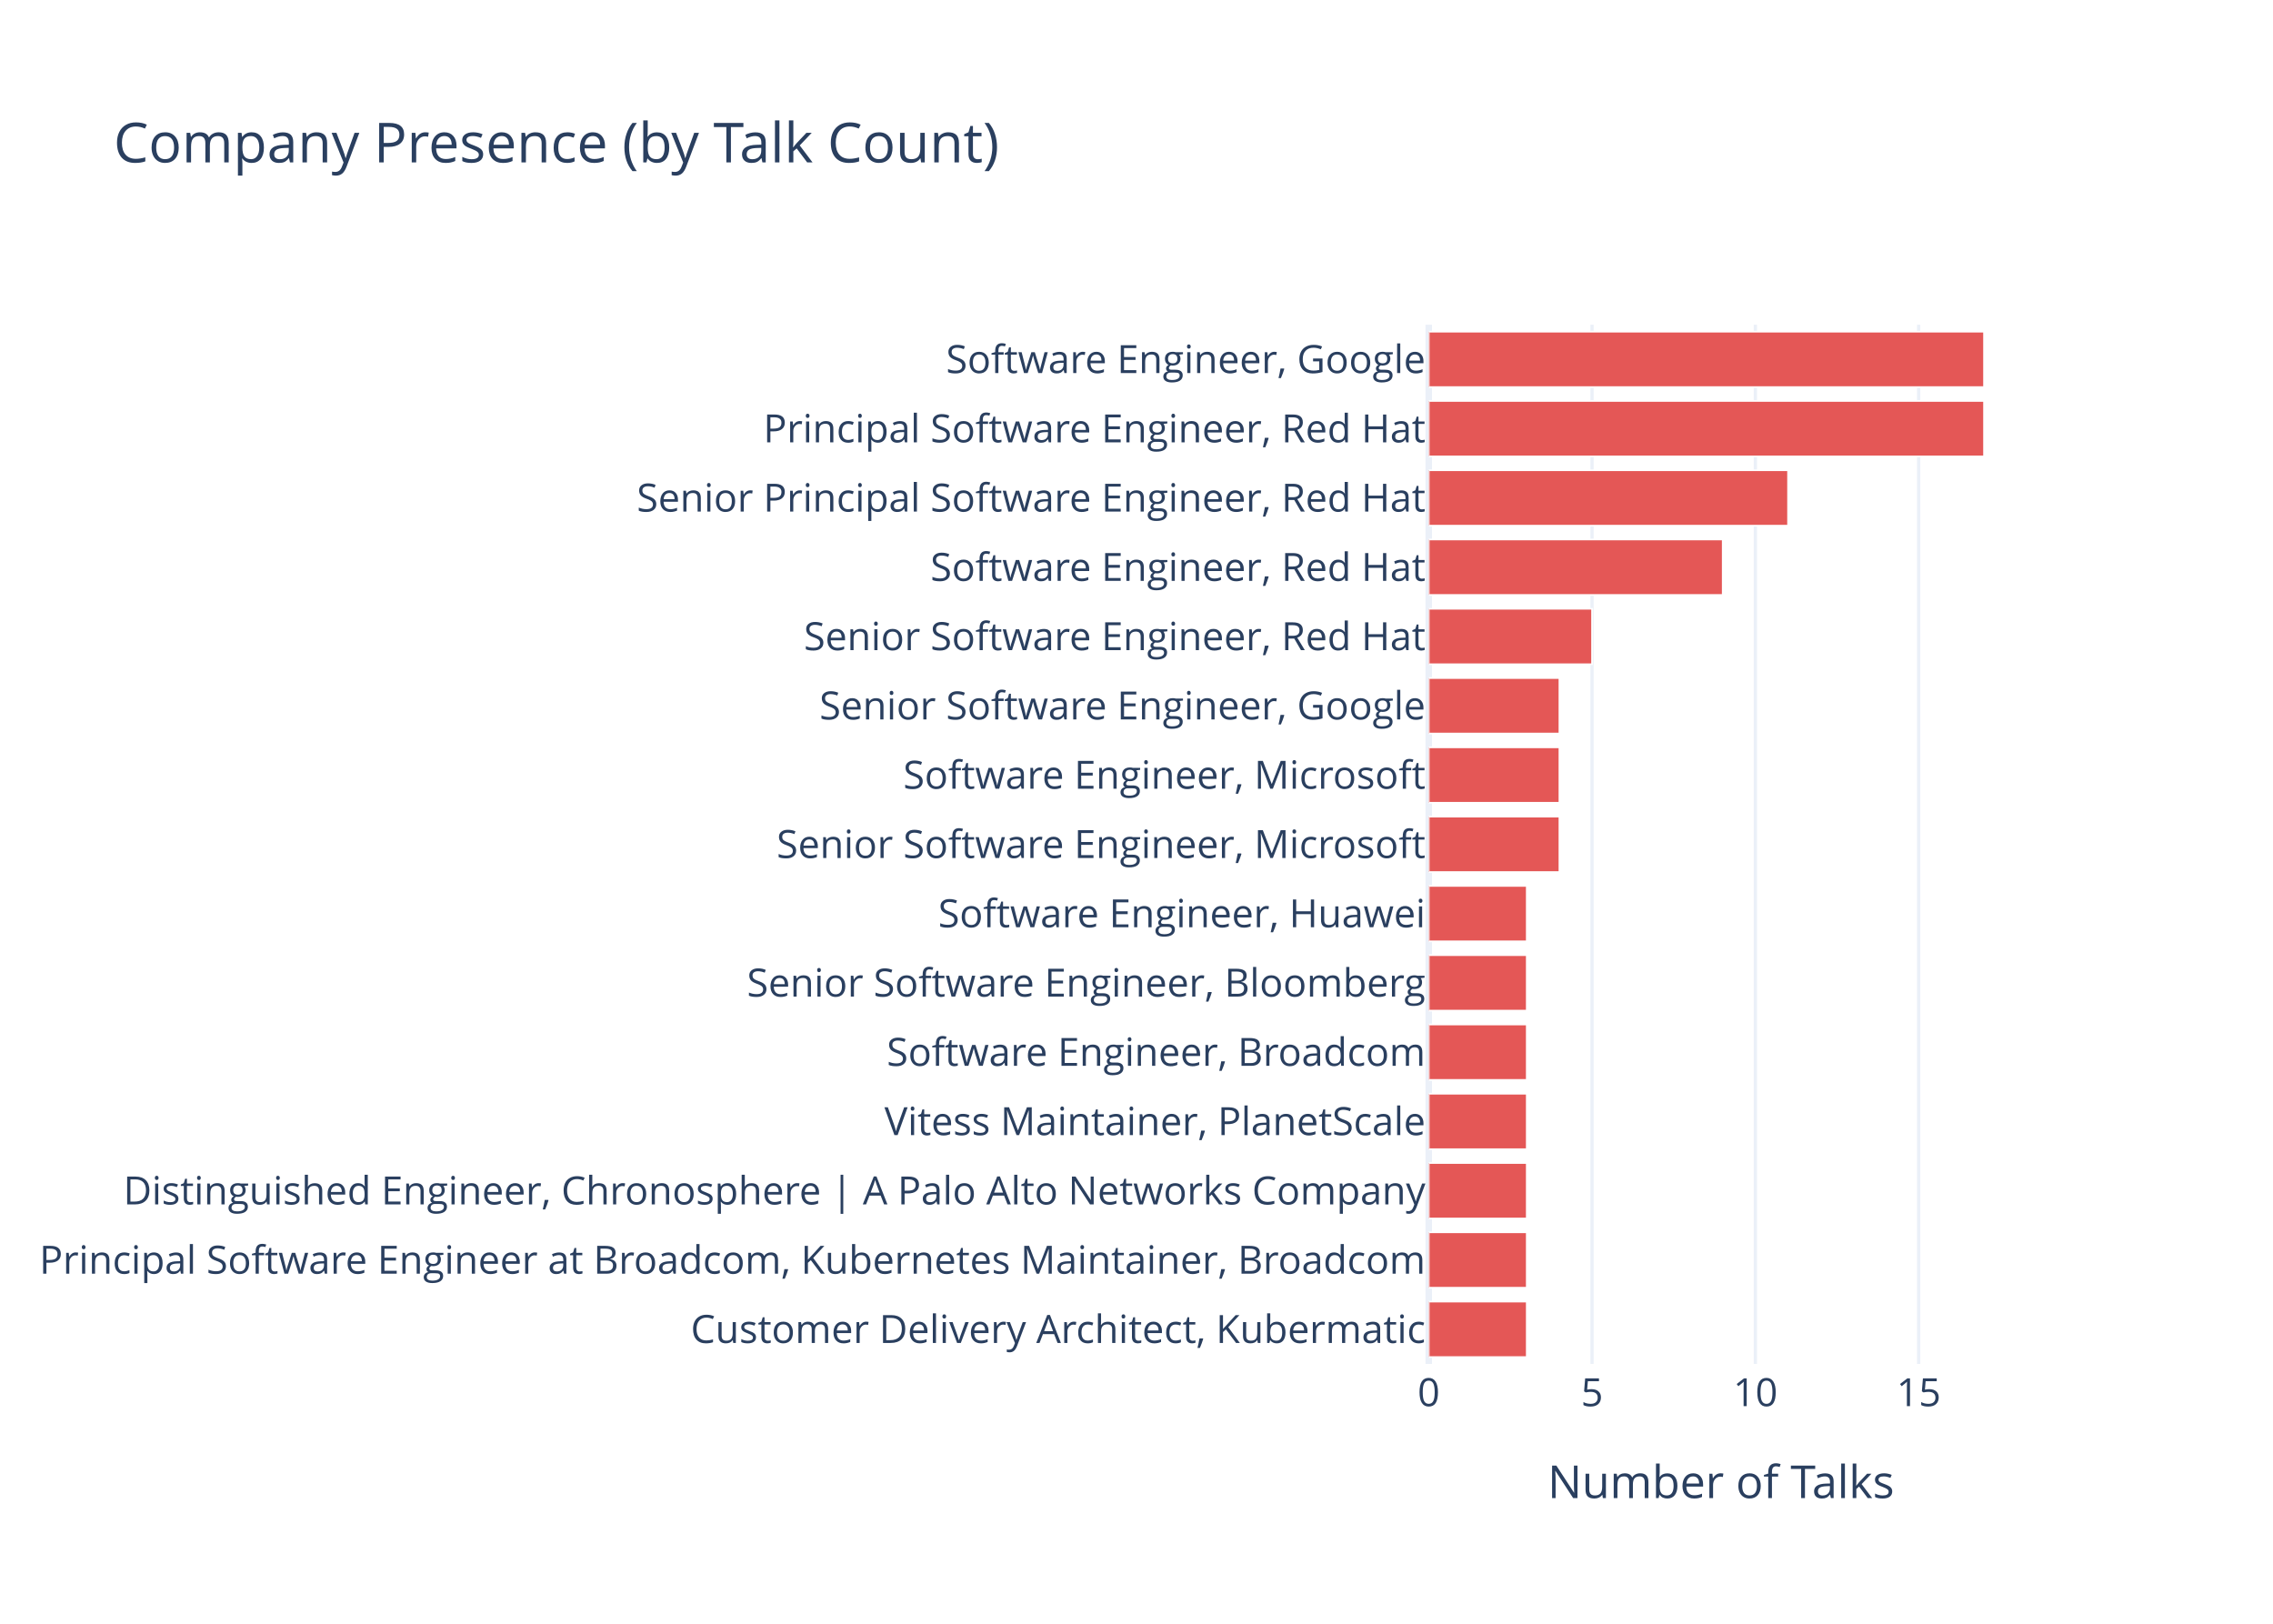
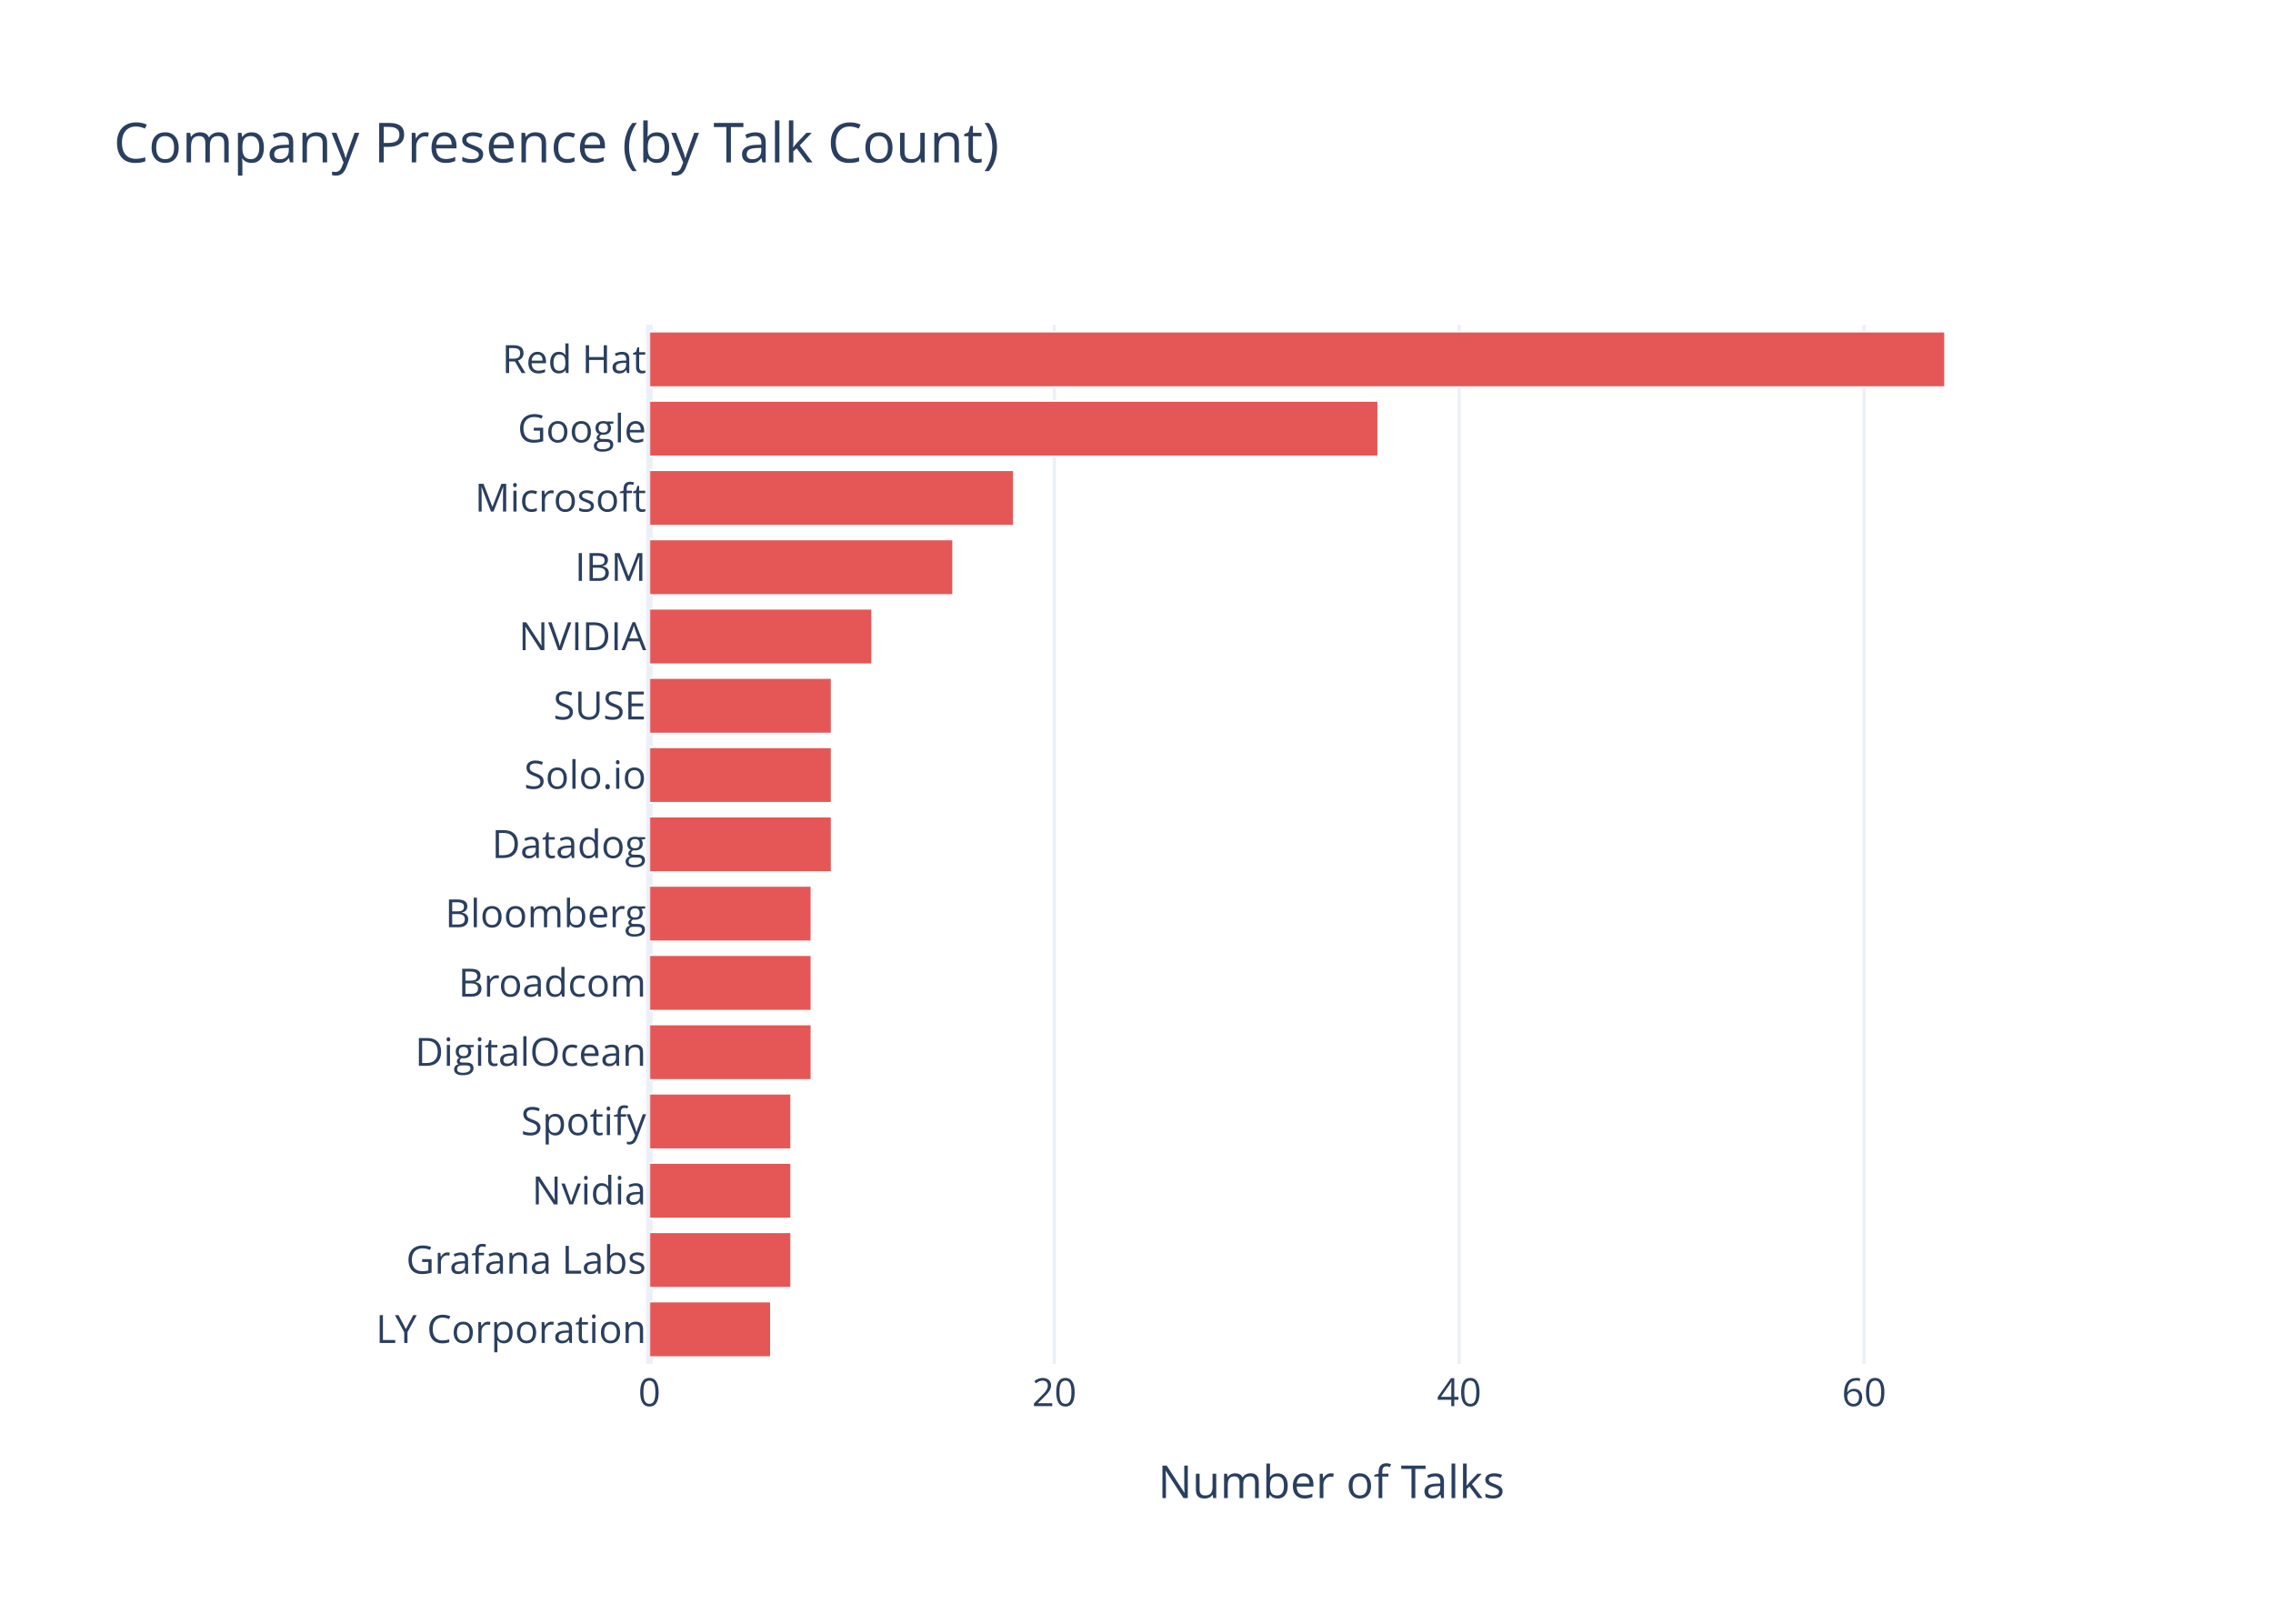
<svg xmlns="http://www.w3.org/2000/svg" class="main-svg" width="700" height="500" style="" viewBox="0 0 700 500">
  <rect x="0" y="0" width="700" height="500" style="fill: rgb(255, 255, 255); fill-opacity: 1;" />
-   <defs id="defs-277820">
+   <defs id="defs-9eef6a">
    <g class="clips">
-       <clipPath id="clip277820xyplot" class="plotclip">
-         <rect width="180" height="320" />
-       </clipPath>
-       <clipPath class="axesclip" id="clip277820x">
-         <rect x="440" y="0" width="180" height="500" />
-       </clipPath>
-       <clipPath class="axesclip" id="clip277820y">
+       <clipPath id="clip9eef6axyplot" class="plotclip">
+         <rect width="420" height="320" />
+       </clipPath>
+       <clipPath class="axesclip" id="clip9eef6ax">
+         <rect x="200" y="0" width="420" height="500" />
+       </clipPath>
+       <clipPath class="axesclip" id="clip9eef6ay">
        <rect x="0" y="100" width="700" height="320" />
      </clipPath>
-       <clipPath class="axesclip" id="clip277820xy">
-         <rect x="440" y="100" width="180" height="320" />
+       <clipPath class="axesclip" id="clip9eef6axy">
+         <rect x="200" y="100" width="420" height="320" />
      </clipPath>
    </g>
    <g class="gradients" />
    <g class="patterns" />
  </defs>
  <g class="bglayer" />
  <g class="layer-below">
    <g class="imagelayer" />
    <g class="shapelayer" />
  </g>
  <g class="cartesianlayer">
    <g class="subplot xy">
      <g class="layer-subplot">
        <g class="shapelayer" />
        <g class="imagelayer" />
      </g>
      <g class="minor-gridlayer">
        <g class="x" />
        <g class="y" />
      </g>
      <g class="gridlayer">
        <g class="x">
-           <path class="xgrid crisp" transform="translate(490.29,0)" d="M0,100v320" style="stroke: rgb(235, 240, 248); stroke-opacity: 1; stroke-width: 1px;" />
-           <path class="xgrid crisp" transform="translate(540.59,0)" d="M0,100v320" style="stroke: rgb(235, 240, 248); stroke-opacity: 1; stroke-width: 1px;" />
-           <path class="xgrid crisp" transform="translate(590.88,0)" d="M0,100v320" style="stroke: rgb(235, 240, 248); stroke-opacity: 1; stroke-width: 1px;" />
+           <path class="xgrid crisp" transform="translate(324.69,0)" d="M0,100v320" style="stroke: rgb(235, 240, 248); stroke-opacity: 1; stroke-width: 1px;" />
+           <path class="xgrid crisp" transform="translate(449.38,0)" d="M0,100v320" style="stroke: rgb(235, 240, 248); stroke-opacity: 1; stroke-width: 1px;" />
+           <path class="xgrid crisp" transform="translate(574.06,0)" d="M0,100v320" style="stroke: rgb(235, 240, 248); stroke-opacity: 1; stroke-width: 1px;" />
        </g>
        <g class="y" />
      </g>
      <g class="zerolinelayer">
-         <path class="xzl zl crisp" transform="translate(440,0)" d="M0,100v320" style="stroke: rgb(235, 240, 248); stroke-opacity: 1; stroke-width: 2px;" />
+         <path class="xzl zl crisp" transform="translate(200,0)" d="M0,100v320" style="stroke: rgb(235, 240, 248); stroke-opacity: 1; stroke-width: 2px;" />
      </g>
      <g class="layer-between">
        <g class="shapelayer" />
        <g class="imagelayer" />
      </g>
      <path class="xlines-below" />
      <path class="ylines-below" />
      <g class="overlines-below" />
      <g class="xaxislayer-below" />
      <g class="yaxislayer-below" />
      <g class="overaxes-below" />
      <g class="overplot">
-         <g class="xy" transform="translate(440,100)" clip-path="url(#clip277820xyplot)">
+         <g class="xy" transform="translate(200,100)" clip-path="url(#clip9eef6axyplot)">
          <g class="barlayer mlayer">
            <g class="trace bars" style="opacity: 1;">
              <g class="points">
                <g class="point">
-                   <path d="M0,2.13V19.2H171V2.13Z" style="vector-effect: none; opacity: 1; stroke-width: 0.5px; fill: rgb(228, 87, 86); fill-opacity: 1; stroke: rgb(255, 255, 255); stroke-opacity: 1;" />
-                 </g>
-                 <g class="point">
-                   <path d="M0,23.47V40.53H171V23.47Z" style="vector-effect: none; opacity: 1; stroke-width: 0.5px; fill: rgb(228, 87, 86); fill-opacity: 1; stroke: rgb(255, 255, 255); stroke-opacity: 1;" />
-                 </g>
-                 <g class="point">
-                   <path d="M0,44.8V61.87H110.65V44.8Z" style="vector-effect: none; opacity: 1; stroke-width: 0.5px; fill: rgb(228, 87, 86); fill-opacity: 1; stroke: rgb(255, 255, 255); stroke-opacity: 1;" />
-                 </g>
-                 <g class="point">
-                   <path d="M0,66.13V83.2H90.53V66.13Z" style="vector-effect: none; opacity: 1; stroke-width: 0.5px; fill: rgb(228, 87, 86); fill-opacity: 1; stroke: rgb(255, 255, 255); stroke-opacity: 1;" />
-                 </g>
-                 <g class="point">
-                   <path d="M0,87.47V104.53H50.29V87.47Z" style="vector-effect: none; opacity: 1; stroke-width: 0.5px; fill: rgb(228, 87, 86); fill-opacity: 1; stroke: rgb(255, 255, 255); stroke-opacity: 1;" />
-                 </g>
-                 <g class="point">
-                   <path d="M0,108.8V125.87H40.24V108.8Z" style="vector-effect: none; opacity: 1; stroke-width: 0.5px; fill: rgb(228, 87, 86); fill-opacity: 1; stroke: rgb(255, 255, 255); stroke-opacity: 1;" />
-                 </g>
-                 <g class="point">
-                   <path d="M0,130.13V147.2H40.24V130.13Z" style="vector-effect: none; opacity: 1; stroke-width: 0.5px; fill: rgb(228, 87, 86); fill-opacity: 1; stroke: rgb(255, 255, 255); stroke-opacity: 1;" />
-                 </g>
-                 <g class="point">
-                   <path d="M0,151.47V168.53H40.24V151.47Z" style="vector-effect: none; opacity: 1; stroke-width: 0.5px; fill: rgb(228, 87, 86); fill-opacity: 1; stroke: rgb(255, 255, 255); stroke-opacity: 1;" />
-                 </g>
-                 <g class="point">
-                   <path d="M0,172.8V189.87H30.18V172.8Z" style="vector-effect: none; opacity: 1; stroke-width: 0.5px; fill: rgb(228, 87, 86); fill-opacity: 1; stroke: rgb(255, 255, 255); stroke-opacity: 1;" />
-                 </g>
-                 <g class="point">
-                   <path d="M0,194.13V211.2H30.18V194.13Z" style="vector-effect: none; opacity: 1; stroke-width: 0.5px; fill: rgb(228, 87, 86); fill-opacity: 1; stroke: rgb(255, 255, 255); stroke-opacity: 1;" />
-                 </g>
-                 <g class="point">
-                   <path d="M0,215.47V232.53H30.18V215.47Z" style="vector-effect: none; opacity: 1; stroke-width: 0.5px; fill: rgb(228, 87, 86); fill-opacity: 1; stroke: rgb(255, 255, 255); stroke-opacity: 1;" />
-                 </g>
-                 <g class="point">
-                   <path d="M0,236.8V253.87H30.18V236.8Z" style="vector-effect: none; opacity: 1; stroke-width: 0.5px; fill: rgb(228, 87, 86); fill-opacity: 1; stroke: rgb(255, 255, 255); stroke-opacity: 1;" />
-                 </g>
-                 <g class="point">
-                   <path d="M0,258.13V275.2H30.18V258.13Z" style="vector-effect: none; opacity: 1; stroke-width: 0.5px; fill: rgb(228, 87, 86); fill-opacity: 1; stroke: rgb(255, 255, 255); stroke-opacity: 1;" />
-                 </g>
-                 <g class="point">
-                   <path d="M0,279.47V296.53H30.18V279.47Z" style="vector-effect: none; opacity: 1; stroke-width: 0.5px; fill: rgb(228, 87, 86); fill-opacity: 1; stroke: rgb(255, 255, 255); stroke-opacity: 1;" />
-                 </g>
-                 <g class="point">
-                   <path d="M0,300.8V317.87H30.18V300.8Z" style="vector-effect: none; opacity: 1; stroke-width: 0.5px; fill: rgb(228, 87, 86); fill-opacity: 1; stroke: rgb(255, 255, 255); stroke-opacity: 1;" />
+                   <path d="M0,2.13V19.2H399V2.13Z" style="vector-effect: none; opacity: 1; stroke-width: 0.5px; fill: rgb(228, 87, 86); fill-opacity: 1; stroke: rgb(255, 255, 255); stroke-opacity: 1;" />
+                 </g>
+                 <g class="point">
+                   <path d="M0,23.47V40.53H224.44V23.47Z" style="vector-effect: none; opacity: 1; stroke-width: 0.5px; fill: rgb(228, 87, 86); fill-opacity: 1; stroke: rgb(255, 255, 255); stroke-opacity: 1;" />
+                 </g>
+                 <g class="point">
+                   <path d="M0,44.8V61.87H112.22V44.8Z" style="vector-effect: none; opacity: 1; stroke-width: 0.5px; fill: rgb(228, 87, 86); fill-opacity: 1; stroke: rgb(255, 255, 255); stroke-opacity: 1;" />
+                 </g>
+                 <g class="point">
+                   <path d="M0,66.13V83.2H93.52V66.13Z" style="vector-effect: none; opacity: 1; stroke-width: 0.5px; fill: rgb(228, 87, 86); fill-opacity: 1; stroke: rgb(255, 255, 255); stroke-opacity: 1;" />
+                 </g>
+                 <g class="point">
+                   <path d="M0,87.47V104.53H68.58V87.47Z" style="vector-effect: none; opacity: 1; stroke-width: 0.5px; fill: rgb(228, 87, 86); fill-opacity: 1; stroke: rgb(255, 255, 255); stroke-opacity: 1;" />
+                 </g>
+                 <g class="point">
+                   <path d="M0,108.8V125.87H56.11V108.8Z" style="vector-effect: none; opacity: 1; stroke-width: 0.5px; fill: rgb(228, 87, 86); fill-opacity: 1; stroke: rgb(255, 255, 255); stroke-opacity: 1;" />
+                 </g>
+                 <g class="point">
+                   <path d="M0,130.13V147.2H56.11V130.13Z" style="vector-effect: none; opacity: 1; stroke-width: 0.5px; fill: rgb(228, 87, 86); fill-opacity: 1; stroke: rgb(255, 255, 255); stroke-opacity: 1;" />
+                 </g>
+                 <g class="point">
+                   <path d="M0,151.47V168.53H56.11V151.47Z" style="vector-effect: none; opacity: 1; stroke-width: 0.5px; fill: rgb(228, 87, 86); fill-opacity: 1; stroke: rgb(255, 255, 255); stroke-opacity: 1;" />
+                 </g>
+                 <g class="point">
+                   <path d="M0,172.8V189.87H49.88V172.8Z" style="vector-effect: none; opacity: 1; stroke-width: 0.5px; fill: rgb(228, 87, 86); fill-opacity: 1; stroke: rgb(255, 255, 255); stroke-opacity: 1;" />
+                 </g>
+                 <g class="point">
+                   <path d="M0,194.13V211.2H49.88V194.13Z" style="vector-effect: none; opacity: 1; stroke-width: 0.5px; fill: rgb(228, 87, 86); fill-opacity: 1; stroke: rgb(255, 255, 255); stroke-opacity: 1;" />
+                 </g>
+                 <g class="point">
+                   <path d="M0,215.47V232.53H49.88V215.47Z" style="vector-effect: none; opacity: 1; stroke-width: 0.5px; fill: rgb(228, 87, 86); fill-opacity: 1; stroke: rgb(255, 255, 255); stroke-opacity: 1;" />
+                 </g>
+                 <g class="point">
+                   <path d="M0,236.8V253.87H43.64V236.8Z" style="vector-effect: none; opacity: 1; stroke-width: 0.5px; fill: rgb(228, 87, 86); fill-opacity: 1; stroke: rgb(255, 255, 255); stroke-opacity: 1;" />
+                 </g>
+                 <g class="point">
+                   <path d="M0,258.13V275.2H43.64V258.13Z" style="vector-effect: none; opacity: 1; stroke-width: 0.5px; fill: rgb(228, 87, 86); fill-opacity: 1; stroke: rgb(255, 255, 255); stroke-opacity: 1;" />
+                 </g>
+                 <g class="point">
+                   <path d="M0,279.47V296.53H43.64V279.47Z" style="vector-effect: none; opacity: 1; stroke-width: 0.5px; fill: rgb(228, 87, 86); fill-opacity: 1; stroke: rgb(255, 255, 255); stroke-opacity: 1;" />
+                 </g>
+                 <g class="point">
+                   <path d="M0,300.8V317.87H37.41V300.8Z" style="vector-effect: none; opacity: 1; stroke-width: 0.5px; fill: rgb(228, 87, 86); fill-opacity: 1; stroke: rgb(255, 255, 255); stroke-opacity: 1;" />
                </g>
              </g>
            </g>
          </g>
        </g>
      </g>
      <g class="zerolinelayer-above" />
      <path class="xlines-above crisp" d="M0,0" style="fill: none;" />
      <path class="ylines-above crisp" d="M0,0" style="fill: none;" />
      <g class="overlines-above" />
      <g class="xaxislayer-above">
        <g class="xtick">
-           <text text-anchor="middle" x="0" y="433" transform="translate(440,0)" style="font-family: 'Open Sans', verdana, arial, sans-serif; font-size: 12px; fill: rgb(42, 63, 95); fill-opacity: 1; white-space: pre;">0</text>
-         </g>
-         <g class="xtick">
-           <text text-anchor="middle" x="0" y="433" style="font-family: 'Open Sans', verdana, arial, sans-serif; font-size: 12px; fill: rgb(42, 63, 95); fill-opacity: 1; white-space: pre;" transform="translate(490.29,0)">5</text>
-         </g>
-         <g class="xtick">
-           <text text-anchor="middle" x="0" y="433" style="font-family: 'Open Sans', verdana, arial, sans-serif; font-size: 12px; fill: rgb(42, 63, 95); fill-opacity: 1; white-space: pre;" transform="translate(540.59,0)">10</text>
-         </g>
-         <g class="xtick">
-           <text text-anchor="middle" x="0" y="433" style="font-family: 'Open Sans', verdana, arial, sans-serif; font-size: 12px; fill: rgb(42, 63, 95); fill-opacity: 1; white-space: pre;" transform="translate(590.88,0)">15</text>
+           <text text-anchor="middle" x="0" y="433" transform="translate(200,0)" style="font-family: 'Open Sans', verdana, arial, sans-serif; font-size: 12px; fill: rgb(42, 63, 95); fill-opacity: 1; white-space: pre;">0</text>
+         </g>
+         <g class="xtick">
+           <text text-anchor="middle" x="0" y="433" style="font-family: 'Open Sans', verdana, arial, sans-serif; font-size: 12px; fill: rgb(42, 63, 95); fill-opacity: 1; white-space: pre;" transform="translate(324.69,0)">20</text>
+         </g>
+         <g class="xtick">
+           <text text-anchor="middle" x="0" y="433" style="font-family: 'Open Sans', verdana, arial, sans-serif; font-size: 12px; fill: rgb(42, 63, 95); fill-opacity: 1; white-space: pre;" transform="translate(449.38,0)">40</text>
+         </g>
+         <g class="xtick">
+           <text text-anchor="middle" x="0" y="433" style="font-family: 'Open Sans', verdana, arial, sans-serif; font-size: 12px; fill: rgb(42, 63, 95); fill-opacity: 1; white-space: pre;" transform="translate(574.06,0)">60</text>
        </g>
      </g>
      <g class="yaxislayer-above">
        <g class="ytick">
-           <text text-anchor="end" x="439" y="4.2" transform="translate(0,409.33)" style="font-family: 'Open Sans', verdana, arial, sans-serif; font-size: 12px; fill: rgb(42, 63, 95); fill-opacity: 1; white-space: pre;">Customer Delivery Architect, Kubermatic</text>
-         </g>
-         <g class="ytick">
-           <text text-anchor="end" x="439" y="4.2" transform="translate(0,388)" style="font-family: 'Open Sans', verdana, arial, sans-serif; font-size: 12px; fill: rgb(42, 63, 95); fill-opacity: 1; white-space: pre;">Principal Software Engineer at Broadcom, Kubernetes Maintainer, Broadcom</text>
-         </g>
-         <g class="ytick">
-           <text text-anchor="end" x="439" y="4.2" transform="translate(0,366.67)" style="font-family: 'Open Sans', verdana, arial, sans-serif; font-size: 12px; fill: rgb(42, 63, 95); fill-opacity: 1; white-space: pre;">Distinguished Engineer, Chronosphere | A Palo Alto Networks Company</text>
-         </g>
-         <g class="ytick">
-           <text text-anchor="end" x="439" y="4.2" transform="translate(0,345.33)" style="font-family: 'Open Sans', verdana, arial, sans-serif; font-size: 12px; fill: rgb(42, 63, 95); fill-opacity: 1; white-space: pre;">Vitess Maintainer, PlanetScale</text>
-         </g>
-         <g class="ytick">
-           <text text-anchor="end" x="439" y="4.2" transform="translate(0,324)" style="font-family: 'Open Sans', verdana, arial, sans-serif; font-size: 12px; fill: rgb(42, 63, 95); fill-opacity: 1; white-space: pre;">Software Engineer, Broadcom</text>
-         </g>
-         <g class="ytick">
-           <text text-anchor="end" x="439" y="4.2" transform="translate(0,302.67)" style="font-family: 'Open Sans', verdana, arial, sans-serif; font-size: 12px; fill: rgb(42, 63, 95); fill-opacity: 1; white-space: pre;">Senior Software Engineer, Bloomberg</text>
-         </g>
-         <g class="ytick">
-           <text text-anchor="end" x="439" y="4.2" transform="translate(0,281.33)" style="font-family: 'Open Sans', verdana, arial, sans-serif; font-size: 12px; fill: rgb(42, 63, 95); fill-opacity: 1; white-space: pre;">Software Engineer, Huawei</text>
-         </g>
-         <g class="ytick">
-           <text text-anchor="end" x="439" y="4.2" transform="translate(0,260)" style="font-family: 'Open Sans', verdana, arial, sans-serif; font-size: 12px; fill: rgb(42, 63, 95); fill-opacity: 1; white-space: pre;">Senior Software Engineer, Microsoft</text>
-         </g>
-         <g class="ytick">
-           <text text-anchor="end" x="439" y="4.2" transform="translate(0,238.67)" style="font-family: 'Open Sans', verdana, arial, sans-serif; font-size: 12px; fill: rgb(42, 63, 95); fill-opacity: 1; white-space: pre;">Software Engineer, Microsoft</text>
-         </g>
-         <g class="ytick">
-           <text text-anchor="end" x="439" y="4.2" transform="translate(0,217.33)" style="font-family: 'Open Sans', verdana, arial, sans-serif; font-size: 12px; fill: rgb(42, 63, 95); fill-opacity: 1; white-space: pre;">Senior Software Engineer, Google</text>
-         </g>
-         <g class="ytick">
-           <text text-anchor="end" x="439" y="4.2" transform="translate(0,196)" style="font-family: 'Open Sans', verdana, arial, sans-serif; font-size: 12px; fill: rgb(42, 63, 95); fill-opacity: 1; white-space: pre;">Senior Software Engineer, Red Hat</text>
-         </g>
-         <g class="ytick">
-           <text text-anchor="end" x="439" y="4.2" transform="translate(0,174.67)" style="font-family: 'Open Sans', verdana, arial, sans-serif; font-size: 12px; fill: rgb(42, 63, 95); fill-opacity: 1; white-space: pre;">Software Engineer, Red Hat</text>
-         </g>
-         <g class="ytick">
-           <text text-anchor="end" x="439" y="4.2" transform="translate(0,153.33)" style="font-family: 'Open Sans', verdana, arial, sans-serif; font-size: 12px; fill: rgb(42, 63, 95); fill-opacity: 1; white-space: pre;">Senior Principal Software Engineer, Red Hat</text>
-         </g>
-         <g class="ytick">
-           <text text-anchor="end" x="439" y="4.2" transform="translate(0,132)" style="font-family: 'Open Sans', verdana, arial, sans-serif; font-size: 12px; fill: rgb(42, 63, 95); fill-opacity: 1; white-space: pre;">Principal Software Engineer, Red Hat</text>
-         </g>
-         <g class="ytick">
-           <text text-anchor="end" x="439" y="4.2" transform="translate(0,110.67)" style="font-family: 'Open Sans', verdana, arial, sans-serif; font-size: 12px; fill: rgb(42, 63, 95); fill-opacity: 1; white-space: pre;">Software Engineer, Google</text>
+           <text text-anchor="end" x="199" y="4.2" transform="translate(0,409.33)" style="font-family: 'Open Sans', verdana, arial, sans-serif; font-size: 12px; fill: rgb(42, 63, 95); fill-opacity: 1; white-space: pre;">LY Corporation</text>
+         </g>
+         <g class="ytick">
+           <text text-anchor="end" x="199" y="4.2" transform="translate(0,388)" style="font-family: 'Open Sans', verdana, arial, sans-serif; font-size: 12px; fill: rgb(42, 63, 95); fill-opacity: 1; white-space: pre;">Grafana Labs</text>
+         </g>
+         <g class="ytick">
+           <text text-anchor="end" x="199" y="4.2" transform="translate(0,366.67)" style="font-family: 'Open Sans', verdana, arial, sans-serif; font-size: 12px; fill: rgb(42, 63, 95); fill-opacity: 1; white-space: pre;">Nvidia</text>
+         </g>
+         <g class="ytick">
+           <text text-anchor="end" x="199" y="4.2" transform="translate(0,345.33)" style="font-family: 'Open Sans', verdana, arial, sans-serif; font-size: 12px; fill: rgb(42, 63, 95); fill-opacity: 1; white-space: pre;">Spotify</text>
+         </g>
+         <g class="ytick">
+           <text text-anchor="end" x="199" y="4.2" transform="translate(0,324)" style="font-family: 'Open Sans', verdana, arial, sans-serif; font-size: 12px; fill: rgb(42, 63, 95); fill-opacity: 1; white-space: pre;">DigitalOcean</text>
+         </g>
+         <g class="ytick">
+           <text text-anchor="end" x="199" y="4.2" transform="translate(0,302.67)" style="font-family: 'Open Sans', verdana, arial, sans-serif; font-size: 12px; fill: rgb(42, 63, 95); fill-opacity: 1; white-space: pre;">Broadcom</text>
+         </g>
+         <g class="ytick">
+           <text text-anchor="end" x="199" y="4.2" transform="translate(0,281.33)" style="font-family: 'Open Sans', verdana, arial, sans-serif; font-size: 12px; fill: rgb(42, 63, 95); fill-opacity: 1; white-space: pre;">Bloomberg</text>
+         </g>
+         <g class="ytick">
+           <text text-anchor="end" x="199" y="4.2" transform="translate(0,260)" style="font-family: 'Open Sans', verdana, arial, sans-serif; font-size: 12px; fill: rgb(42, 63, 95); fill-opacity: 1; white-space: pre;">Datadog</text>
+         </g>
+         <g class="ytick">
+           <text text-anchor="end" x="199" y="4.2" transform="translate(0,238.67)" style="font-family: 'Open Sans', verdana, arial, sans-serif; font-size: 12px; fill: rgb(42, 63, 95); fill-opacity: 1; white-space: pre;">Solo.io</text>
+         </g>
+         <g class="ytick">
+           <text text-anchor="end" x="199" y="4.2" transform="translate(0,217.33)" style="font-family: 'Open Sans', verdana, arial, sans-serif; font-size: 12px; fill: rgb(42, 63, 95); fill-opacity: 1; white-space: pre;">SUSE</text>
+         </g>
+         <g class="ytick">
+           <text text-anchor="end" x="199" y="4.2" transform="translate(0,196)" style="font-family: 'Open Sans', verdana, arial, sans-serif; font-size: 12px; fill: rgb(42, 63, 95); fill-opacity: 1; white-space: pre;">NVIDIA</text>
+         </g>
+         <g class="ytick">
+           <text text-anchor="end" x="199" y="4.2" transform="translate(0,174.67)" style="font-family: 'Open Sans', verdana, arial, sans-serif; font-size: 12px; fill: rgb(42, 63, 95); fill-opacity: 1; white-space: pre;">IBM</text>
+         </g>
+         <g class="ytick">
+           <text text-anchor="end" x="199" y="4.2" transform="translate(0,153.33)" style="font-family: 'Open Sans', verdana, arial, sans-serif; font-size: 12px; fill: rgb(42, 63, 95); fill-opacity: 1; white-space: pre;">Microsoft</text>
+         </g>
+         <g class="ytick">
+           <text text-anchor="end" x="199" y="4.2" transform="translate(0,132)" style="font-family: 'Open Sans', verdana, arial, sans-serif; font-size: 12px; fill: rgb(42, 63, 95); fill-opacity: 1; white-space: pre;">Google</text>
+         </g>
+         <g class="ytick">
+           <text text-anchor="end" x="199" y="4.2" transform="translate(0,110.67)" style="font-family: 'Open Sans', verdana, arial, sans-serif; font-size: 12px; fill: rgb(42, 63, 95); fill-opacity: 1; white-space: pre;">Red Hat</text>
        </g>
      </g>
      <g class="overaxes-above" />
    </g>
  </g>
  <g class="polarlayer" />
  <g class="smithlayer" />
  <g class="ternarylayer" />
  <g class="geolayer" />
  <g class="funnelarealayer" />
  <g class="pielayer" />
  <g class="iciclelayer" />
  <g class="treemaplayer" />
  <g class="sunburstlayer" />
  <g class="glimages" />
-   <defs id="topdefs-277820">
+   <defs id="topdefs-9eef6a">
    <g class="clips" />
  </defs>
  <g class="layer-above">
    <g class="imagelayer" />
    <g class="shapelayer" />
  </g>
  <g class="infolayer">
    <g class="g-gtitle">
      <text class="gtitle" x="35" y="50" text-anchor="start" dy="0em" style="opacity: 1; font-family: 'Open Sans', verdana, arial, sans-serif; font-size: 17px; fill: rgb(42, 63, 95); fill-opacity: 1; white-space: pre;">Company Presence (by Talk Count)</text>
    </g>
    <g class="g-xtitle">
-       <text class="xtitle" x="530" y="461.3" text-anchor="middle" style="opacity: 1; font-family: 'Open Sans', verdana, arial, sans-serif; font-size: 14px; fill: rgb(42, 63, 95); fill-opacity: 1; white-space: pre;">Number of Talks</text>
+       <text class="xtitle" x="410" y="461.3" text-anchor="middle" style="opacity: 1; font-family: 'Open Sans', verdana, arial, sans-serif; font-size: 14px; fill: rgb(42, 63, 95); fill-opacity: 1; white-space: pre;">Number of Talks</text>
    </g>
    <g class="g-ytitle" />
  </g>
</svg>
